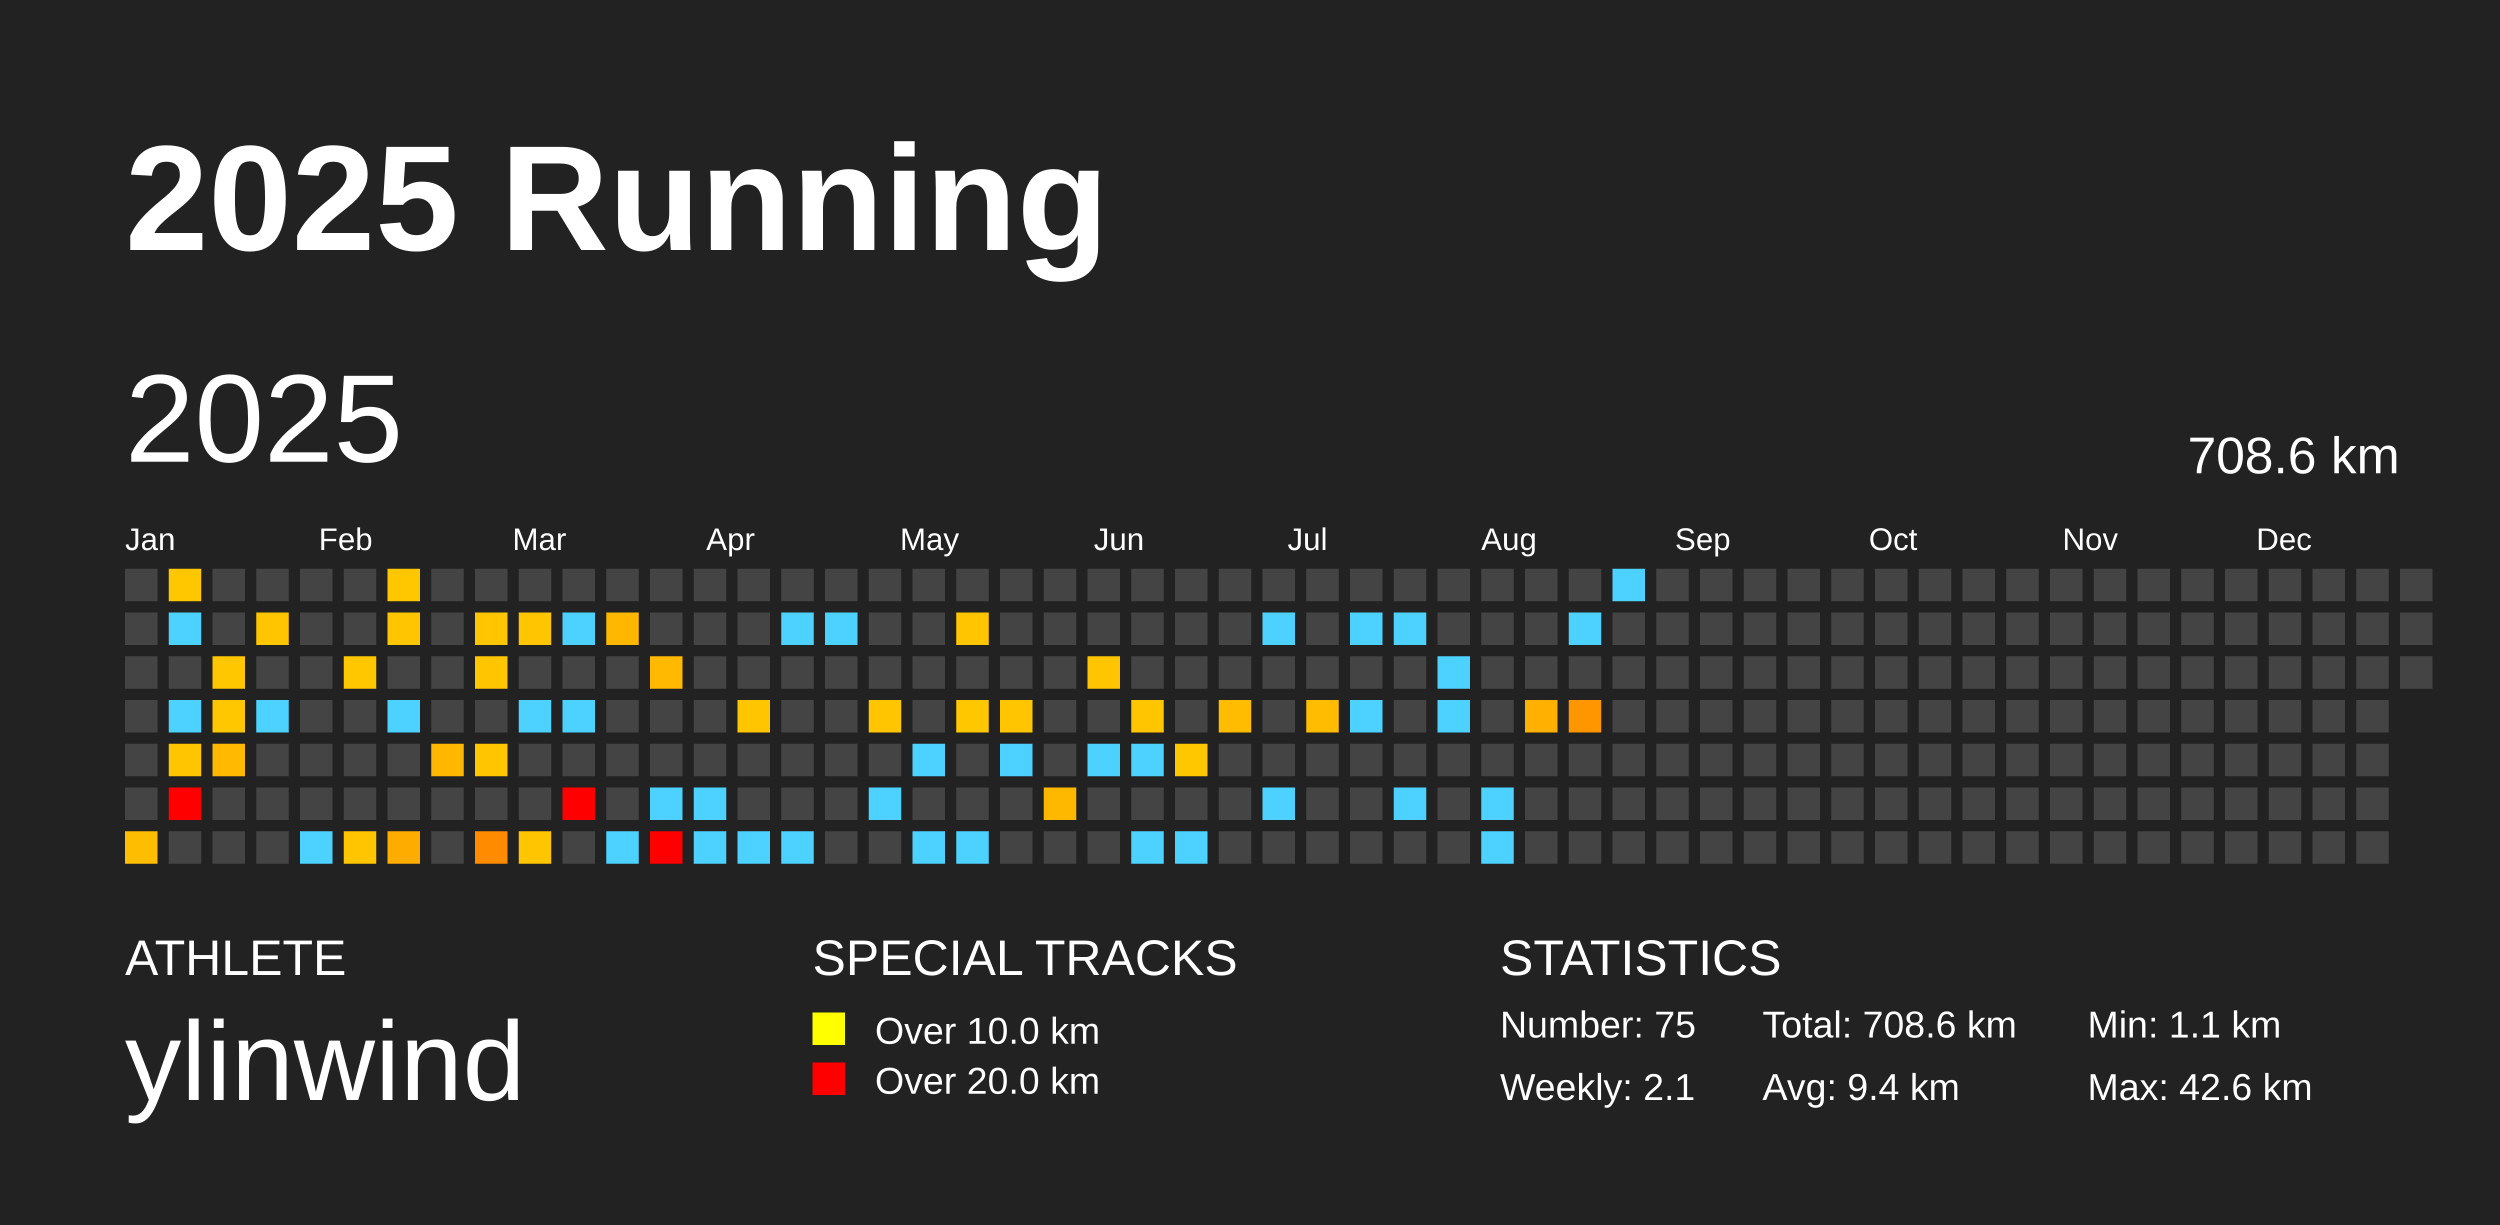
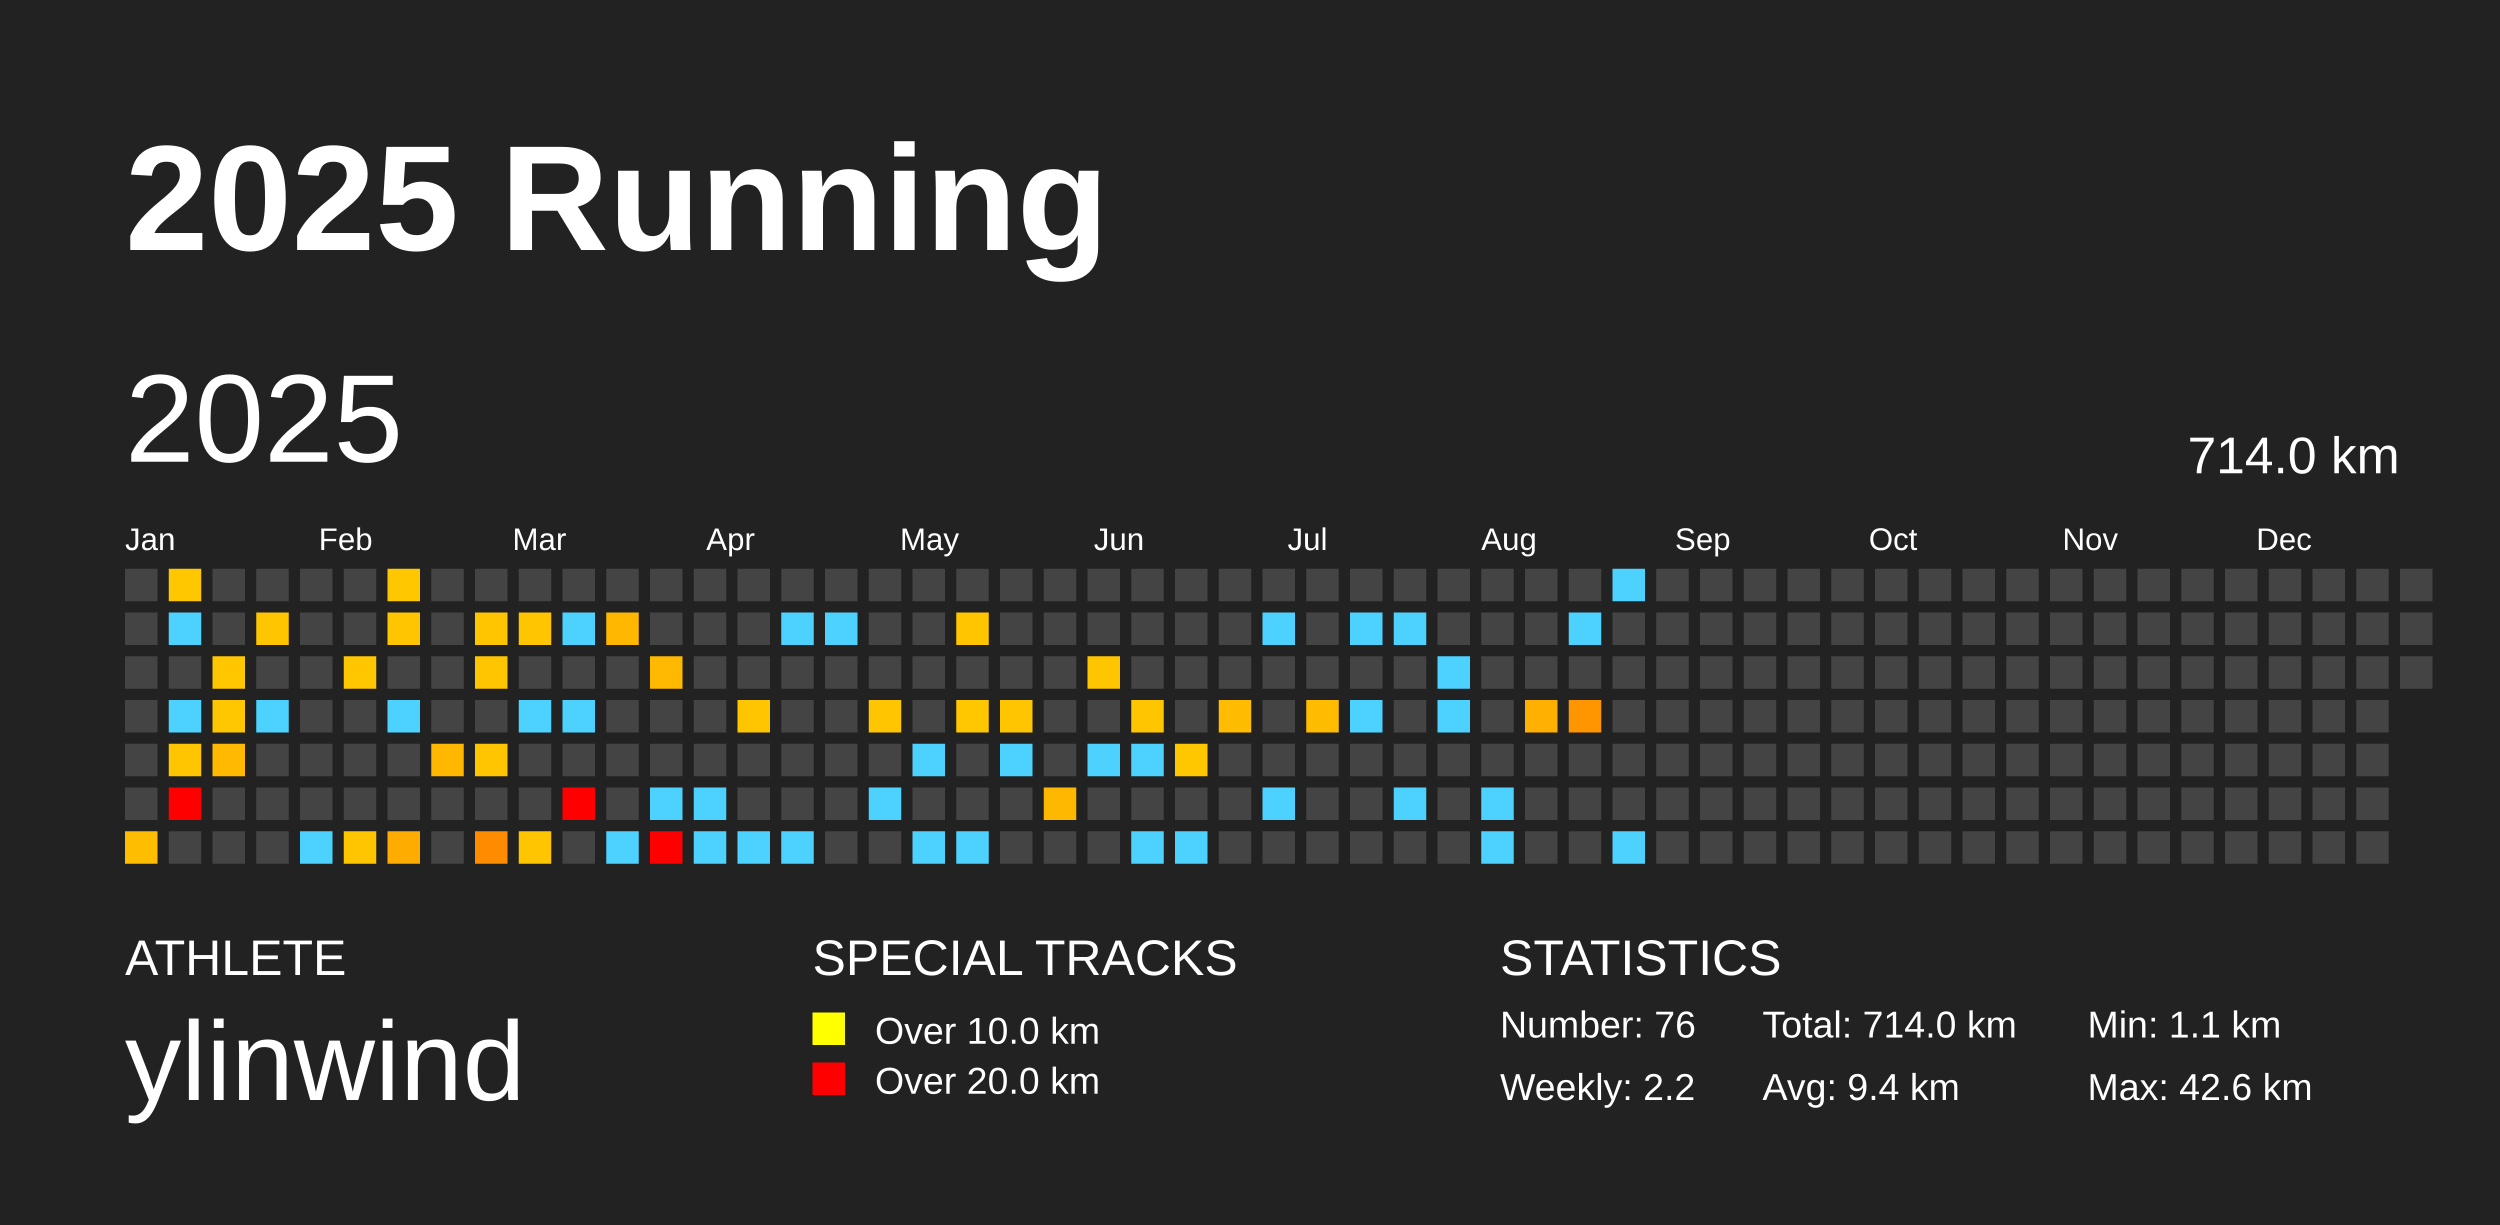
<svg xmlns="http://www.w3.org/2000/svg" baseProfile="full" height="98mm" version="1.1" viewBox="0,0,200,98" width="200mm">
  <defs />
  <rect fill="#222222" height="98" width="200" x="0" y="0" />
  <text fill="#FFFFFF" style="font-size:12px; font-family:Arial; font-weight:bold;" x="10" y="20">2025 Running</text>
  <text fill="#FFFFFF" style="font-size:4px; font-family:Arial" x="10" y="78">ATHLETE</text>
  <text fill="#FFFFFF" style="font-size:9px; font-family:Arial" x="10" y="88">ylinwind</text>
  <text fill="#FFFFFF" style="font-size:4px; font-family:Arial" x="65" y="78">SPECIAL TRACKS</text>
  <rect fill="yellow" height="2.6" width="2.6" x="65" y="81" />
  <text fill="#FFFFFF" style="font-size:3px; font-family:Arial" x="70" y="83.5">Over 10.0 km</text>
  <rect fill="red" height="2.6" width="2.6" x="65" y="85" />
  <text fill="#FFFFFF" style="font-size:3px; font-family:Arial" x="70" y="87.5">Over 20.0 km</text>
  <text fill="#FFFFFF" style="font-size:4px; font-family:Arial" x="120" y="78">STATISTICS</text>
-   <text fill="#FFFFFF" style="font-size:3px; font-family:Arial" x="120" y="83">Number: 75</text>
-   <text fill="#FFFFFF" style="font-size:3px; font-family:Arial" x="120" y="88">Weekly: 2.1</text>
-   <text fill="#FFFFFF" style="font-size:3px; font-family:Arial" x="141" y="83">Total: 708.6 km</text>
+   <text fill="#FFFFFF" style="font-size:3px; font-family:Arial" x="120" y="83">Number: 76</text>
+   <text fill="#FFFFFF" style="font-size:3px; font-family:Arial" x="120" y="88">Weekly: 2.2</text>
+   <text fill="#FFFFFF" style="font-size:3px; font-family:Arial" x="141" y="83">Total: 714.0 km</text>
  <text fill="#FFFFFF" style="font-size:3px; font-family:Arial" x="141" y="88">Avg: 9.4 km</text>
  <text fill="#FFFFFF" style="font-size:3px; font-family:Arial" x="167" y="83">Min: 1.1 km</text>
  <text fill="#FFFFFF" style="font-size:3px; font-family:Arial" x="167" y="88">Max: 42.6 km</text>
  <text dominant-baseline="hanging" fill="#FFFFFF" style="font-size:10.0px; font-family:Arial;" x="10" y="30">2025</text>
-   <text dominant-baseline="hanging" fill="#FFFFFF" style="font-size:4.125px; font-family:Arial;" x="175" y="35">708.6 km</text>
+   <text dominant-baseline="hanging" fill="#FFFFFF" style="font-size:4.125px; font-family:Arial;" x="175" y="35">714.0 km</text>
  <text fill="#FFFFFF" style="font-size:2.5px; font-family:Arial" x="10.0" y="44">Jan</text>
  <text fill="#FFFFFF" style="font-size:2.5px; font-family:Arial" x="25.5" y="44">Feb</text>
  <text fill="#FFFFFF" style="font-size:2.5px; font-family:Arial" x="41.0" y="44">Mar</text>
  <text fill="#FFFFFF" style="font-size:2.5px; font-family:Arial" x="56.5" y="44">Apr</text>
  <text fill="#FFFFFF" style="font-size:2.5px; font-family:Arial" x="72.0" y="44">May</text>
  <text fill="#FFFFFF" style="font-size:2.5px; font-family:Arial" x="87.5" y="44">Jun</text>
  <text fill="#FFFFFF" style="font-size:2.5px; font-family:Arial" x="103.0" y="44">Jul</text>
  <text fill="#FFFFFF" style="font-size:2.5px; font-family:Arial" x="118.5" y="44">Aug</text>
  <text fill="#FFFFFF" style="font-size:2.5px; font-family:Arial" x="134.0" y="44">Sep</text>
  <text fill="#FFFFFF" style="font-size:2.5px; font-family:Arial" x="149.5" y="44">Oct</text>
  <text fill="#FFFFFF" style="font-size:2.5px; font-family:Arial" x="165.0" y="44">Nov</text>
  <text fill="#FFFFFF" style="font-size:2.5px; font-family:Arial" x="180.5" y="44">Dec</text>
  <rect fill="#444444" height="2.6" width="2.6" x="10.0" y="45.5" />
  <rect fill="#444444" height="2.6" width="2.6" x="10.0" y="49.0" />
  <rect fill="#444444" height="2.6" width="2.6" x="10.0" y="52.5" />
  <rect fill="#444444" height="2.6" width="2.6" x="10.0" y="56.0" />
  <rect fill="#444444" height="2.6" width="2.6" x="10.0" y="59.5" />
  <rect fill="#444444" height="2.6" width="2.6" x="10.0" y="63.0" />
  <rect fill="#ffbd00" height="2.6" width="2.6" x="10.0" y="66.5" />
  <rect fill="#ffc700" height="2.6" width="2.6" x="13.5" y="45.5" />
  <rect fill="#4dd2ff" height="2.6" width="2.6" x="13.5" y="49.0" />
  <rect fill="#444444" height="2.6" width="2.6" x="13.5" y="52.5" />
  <rect fill="#4dd2ff" height="2.6" width="2.6" x="13.5" y="56.0" />
  <rect fill="#ffc600" height="2.6" width="2.6" x="13.5" y="59.5" />
  <rect fill="red" height="2.6" width="2.6" x="13.5" y="63.0" />
  <rect fill="#444444" height="2.6" width="2.6" x="13.5" y="66.5" />
  <rect fill="#444444" height="2.6" width="2.6" x="17.0" y="45.5" />
  <rect fill="#444444" height="2.6" width="2.6" x="17.0" y="49.0" />
  <rect fill="#ffc700" height="2.6" width="2.6" x="17.0" y="52.5" />
  <rect fill="#ffc700" height="2.6" width="2.6" x="17.0" y="56.0" />
  <rect fill="#ffba00" height="2.6" width="2.6" x="17.0" y="59.5" />
  <rect fill="#444444" height="2.6" width="2.6" x="17.0" y="63.0" />
  <rect fill="#444444" height="2.6" width="2.6" x="17.0" y="66.5" />
  <rect fill="#444444" height="2.6" width="2.6" x="20.5" y="45.5" />
  <rect fill="#ffc600" height="2.6" width="2.6" x="20.5" y="49.0" />
  <rect fill="#444444" height="2.6" width="2.6" x="20.5" y="52.5" />
  <rect fill="#4dd2ff" height="2.6" width="2.6" x="20.5" y="56.0" />
  <rect fill="#444444" height="2.6" width="2.6" x="20.5" y="59.5" />
  <rect fill="#444444" height="2.6" width="2.6" x="20.5" y="63.0" />
  <rect fill="#444444" height="2.6" width="2.6" x="20.5" y="66.5" />
  <rect fill="#444444" height="2.6" width="2.6" x="24.0" y="45.5" />
  <rect fill="#444444" height="2.6" width="2.6" x="24.0" y="49.0" />
  <rect fill="#444444" height="2.6" width="2.6" x="24.0" y="52.5" />
  <rect fill="#444444" height="2.6" width="2.6" x="24.0" y="56.0" />
  <rect fill="#444444" height="2.6" width="2.6" x="24.0" y="59.5" />
  <rect fill="#444444" height="2.6" width="2.6" x="24.0" y="63.0" />
  <rect fill="#4dd2ff" height="2.6" width="2.6" x="24.0" y="66.5" />
  <rect fill="#444444" height="2.6" width="2.6" x="27.5" y="45.5" />
  <rect fill="#444444" height="2.6" width="2.6" x="27.5" y="49.0" />
  <rect fill="#ffc700" height="2.6" width="2.6" x="27.5" y="52.5" />
  <rect fill="#444444" height="2.6" width="2.6" x="27.5" y="56.0" />
  <rect fill="#444444" height="2.6" width="2.6" x="27.5" y="59.5" />
  <rect fill="#444444" height="2.6" width="2.6" x="27.5" y="63.0" />
  <rect fill="#ffc600" height="2.6" width="2.6" x="27.5" y="66.5" />
  <rect fill="#ffc700" height="2.6" width="2.6" x="31.0" y="45.5" />
  <rect fill="#ffc600" height="2.6" width="2.6" x="31.0" y="49.0" />
  <rect fill="#444444" height="2.6" width="2.6" x="31.0" y="52.5" />
  <rect fill="#4dd2ff" height="2.6" width="2.6" x="31.0" y="56.0" />
  <rect fill="#444444" height="2.6" width="2.6" x="31.0" y="59.5" />
  <rect fill="#444444" height="2.6" width="2.6" x="31.0" y="63.0" />
  <rect fill="#ffac00" height="2.6" width="2.6" x="31.0" y="66.5" />
  <rect fill="#444444" height="2.6" width="2.6" x="34.5" y="45.5" />
  <rect fill="#444444" height="2.6" width="2.6" x="34.5" y="49.0" />
  <rect fill="#444444" height="2.6" width="2.6" x="34.5" y="52.5" />
  <rect fill="#444444" height="2.6" width="2.6" x="34.5" y="56.0" />
  <rect fill="#ffb700" height="2.6" width="2.6" x="34.5" y="59.5" />
  <rect fill="#444444" height="2.6" width="2.6" x="34.5" y="63.0" />
  <rect fill="#444444" height="2.6" width="2.6" x="34.5" y="66.5" />
  <rect fill="#444444" height="2.6" width="2.6" x="38.0" y="45.5" />
  <rect fill="#ffc500" height="2.6" width="2.6" x="38.0" y="49.0" />
  <rect fill="#ffc600" height="2.6" width="2.6" x="38.0" y="52.5" />
  <rect fill="#444444" height="2.6" width="2.6" x="38.0" y="56.0" />
  <rect fill="#ffc600" height="2.6" width="2.6" x="38.0" y="59.5" />
  <rect fill="#444444" height="2.6" width="2.6" x="38.0" y="63.0" />
  <rect fill="#ff8c00" height="2.6" width="2.6" x="38.0" y="66.5" />
  <rect fill="#444444" height="2.6" width="2.6" x="41.5" y="45.5" />
  <rect fill="#ffc600" height="2.6" width="2.6" x="41.5" y="49.0" />
  <rect fill="#444444" height="2.6" width="2.6" x="41.5" y="52.5" />
  <rect fill="#4dd2ff" height="2.6" width="2.6" x="41.5" y="56.0" />
  <rect fill="#444444" height="2.6" width="2.6" x="41.5" y="59.5" />
  <rect fill="#444444" height="2.6" width="2.6" x="41.5" y="63.0" />
  <rect fill="#ffc600" height="2.6" width="2.6" x="41.5" y="66.5" />
  <rect fill="#444444" height="2.6" width="2.6" x="45.0" y="45.5" />
  <rect fill="#4dd2ff" height="2.6" width="2.6" x="45.0" y="49.0" />
  <rect fill="#444444" height="2.6" width="2.6" x="45.0" y="52.5" />
  <rect fill="#4dd2ff" height="2.6" width="2.6" x="45.0" y="56.0" />
  <rect fill="#444444" height="2.6" width="2.6" x="45.0" y="59.5" />
  <rect fill="red" height="2.6" width="2.6" x="45.0" y="63.0" />
  <rect fill="#444444" height="2.6" width="2.6" x="45.0" y="66.5" />
  <rect fill="#444444" height="2.6" width="2.6" x="48.5" y="45.5" />
  <rect fill="#ffb700" height="2.6" width="2.6" x="48.5" y="49.0" />
  <rect fill="#444444" height="2.6" width="2.6" x="48.5" y="52.5" />
  <rect fill="#444444" height="2.6" width="2.6" x="48.5" y="56.0" />
  <rect fill="#444444" height="2.6" width="2.6" x="48.5" y="59.5" />
  <rect fill="#444444" height="2.6" width="2.6" x="48.5" y="63.0" />
  <rect fill="#4dd2ff" height="2.6" width="2.6" x="48.5" y="66.5" />
  <rect fill="#444444" height="2.6" width="2.6" x="52.0" y="45.5" />
  <rect fill="#444444" height="2.6" width="2.6" x="52.0" y="49.0" />
  <rect fill="#ffb900" height="2.6" width="2.6" x="52.0" y="52.5" />
  <rect fill="#444444" height="2.6" width="2.6" x="52.0" y="56.0" />
  <rect fill="#444444" height="2.6" width="2.6" x="52.0" y="59.5" />
  <rect fill="#4dd2ff" height="2.6" width="2.6" x="52.0" y="63.0" />
  <rect fill="red" height="2.6" width="2.6" x="52.0" y="66.5" />
  <rect fill="#444444" height="2.6" width="2.6" x="55.5" y="45.5" />
  <rect fill="#444444" height="2.6" width="2.6" x="55.5" y="49.0" />
  <rect fill="#444444" height="2.6" width="2.6" x="55.5" y="52.5" />
  <rect fill="#444444" height="2.6" width="2.6" x="55.5" y="56.0" />
  <rect fill="#444444" height="2.6" width="2.6" x="55.5" y="59.5" />
  <rect fill="#4dd2ff" height="2.6" width="2.6" x="55.5" y="63.0" />
  <rect fill="#4dd2ff" height="2.6" width="2.6" x="55.5" y="66.5" />
  <rect fill="#444444" height="2.6" width="2.6" x="59.0" y="45.5" />
  <rect fill="#444444" height="2.6" width="2.6" x="59.0" y="49.0" />
  <rect fill="#444444" height="2.6" width="2.6" x="59.0" y="52.5" />
  <rect fill="#ffc600" height="2.6" width="2.6" x="59.0" y="56.0" />
  <rect fill="#444444" height="2.6" width="2.6" x="59.0" y="59.5" />
  <rect fill="#444444" height="2.6" width="2.6" x="59.0" y="63.0" />
  <rect fill="#4dd2ff" height="2.6" width="2.6" x="59.0" y="66.5" />
  <rect fill="#444444" height="2.6" width="2.6" x="62.5" y="45.5" />
  <rect fill="#4dd2ff" height="2.6" width="2.6" x="62.5" y="49.0" />
  <rect fill="#444444" height="2.6" width="2.6" x="62.5" y="52.5" />
  <rect fill="#444444" height="2.6" width="2.6" x="62.5" y="56.0" />
  <rect fill="#444444" height="2.6" width="2.6" x="62.5" y="59.5" />
  <rect fill="#444444" height="2.6" width="2.6" x="62.5" y="63.0" />
  <rect fill="#4dd2ff" height="2.6" width="2.6" x="62.5" y="66.5" />
  <rect fill="#444444" height="2.6" width="2.6" x="66.0" y="45.5" />
  <rect fill="#4dd2ff" height="2.6" width="2.6" x="66.0" y="49.0" />
  <rect fill="#444444" height="2.6" width="2.6" x="66.0" y="52.5" />
  <rect fill="#444444" height="2.6" width="2.6" x="66.0" y="56.0" />
  <rect fill="#444444" height="2.6" width="2.6" x="66.0" y="59.5" />
  <rect fill="#444444" height="2.6" width="2.6" x="66.0" y="63.0" />
  <rect fill="#444444" height="2.6" width="2.6" x="66.0" y="66.5" />
  <rect fill="#444444" height="2.6" width="2.6" x="69.5" y="45.5" />
  <rect fill="#444444" height="2.6" width="2.6" x="69.5" y="49.0" />
  <rect fill="#444444" height="2.6" width="2.6" x="69.5" y="52.5" />
  <rect fill="#ffc600" height="2.6" width="2.6" x="69.5" y="56.0" />
  <rect fill="#444444" height="2.6" width="2.6" x="69.5" y="59.5" />
  <rect fill="#4dd2ff" height="2.6" width="2.6" x="69.5" y="63.0" />
  <rect fill="#444444" height="2.6" width="2.6" x="69.5" y="66.5" />
  <rect fill="#444444" height="2.6" width="2.6" x="73.0" y="45.5" />
  <rect fill="#444444" height="2.6" width="2.6" x="73.0" y="49.0" />
  <rect fill="#444444" height="2.6" width="2.6" x="73.0" y="52.5" />
  <rect fill="#444444" height="2.6" width="2.6" x="73.0" y="56.0" />
  <rect fill="#4dd2ff" height="2.6" width="2.6" x="73.0" y="59.5" />
  <rect fill="#444444" height="2.6" width="2.6" x="73.0" y="63.0" />
  <rect fill="#4dd2ff" height="2.6" width="2.6" x="73.0" y="66.5" />
  <rect fill="#444444" height="2.6" width="2.6" x="76.5" y="45.5" />
  <rect fill="#ffc600" height="2.6" width="2.6" x="76.5" y="49.0" />
  <rect fill="#444444" height="2.6" width="2.6" x="76.5" y="52.5" />
  <rect fill="#ffc700" height="2.6" width="2.6" x="76.5" y="56.0" />
  <rect fill="#444444" height="2.6" width="2.6" x="76.5" y="59.5" />
  <rect fill="#444444" height="2.6" width="2.6" x="76.5" y="63.0" />
  <rect fill="#4dd2ff" height="2.6" width="2.6" x="76.5" y="66.5" />
  <rect fill="#444444" height="2.6" width="2.6" x="80.0" y="45.5" />
  <rect fill="#444444" height="2.6" width="2.6" x="80.0" y="49.0" />
  <rect fill="#444444" height="2.6" width="2.6" x="80.0" y="52.5" />
  <rect fill="#ffc600" height="2.6" width="2.6" x="80.0" y="56.0" />
  <rect fill="#4dd2ff" height="2.6" width="2.6" x="80.0" y="59.5" />
  <rect fill="#444444" height="2.6" width="2.6" x="80.0" y="63.0" />
  <rect fill="#444444" height="2.6" width="2.6" x="80.0" y="66.5" />
  <rect fill="#444444" height="2.6" width="2.6" x="83.5" y="45.5" />
  <rect fill="#444444" height="2.6" width="2.6" x="83.5" y="49.0" />
  <rect fill="#444444" height="2.6" width="2.6" x="83.5" y="52.5" />
  <rect fill="#444444" height="2.6" width="2.6" x="83.5" y="56.0" />
  <rect fill="#444444" height="2.6" width="2.6" x="83.5" y="59.5" />
  <rect fill="#ffb800" height="2.6" width="2.6" x="83.5" y="63.0" />
  <rect fill="#444444" height="2.6" width="2.6" x="83.5" y="66.5" />
  <rect fill="#444444" height="2.6" width="2.6" x="87.0" y="45.5" />
  <rect fill="#444444" height="2.6" width="2.6" x="87.0" y="49.0" />
  <rect fill="#ffc600" height="2.6" width="2.6" x="87.0" y="52.5" />
  <rect fill="#444444" height="2.6" width="2.6" x="87.0" y="56.0" />
  <rect fill="#4dd2ff" height="2.6" width="2.6" x="87.0" y="59.5" />
  <rect fill="#444444" height="2.6" width="2.6" x="87.0" y="63.0" />
  <rect fill="#444444" height="2.6" width="2.6" x="87.0" y="66.5" />
  <rect fill="#444444" height="2.6" width="2.6" x="90.5" y="45.5" />
  <rect fill="#444444" height="2.6" width="2.6" x="90.5" y="49.0" />
  <rect fill="#444444" height="2.6" width="2.6" x="90.5" y="52.5" />
  <rect fill="#ffc600" height="2.6" width="2.6" x="90.5" y="56.0" />
  <rect fill="#4dd2ff" height="2.6" width="2.6" x="90.5" y="59.5" />
  <rect fill="#444444" height="2.6" width="2.6" x="90.5" y="63.0" />
  <rect fill="#4dd2ff" height="2.6" width="2.6" x="90.5" y="66.5" />
  <rect fill="#444444" height="2.6" width="2.6" x="94.0" y="45.5" />
  <rect fill="#444444" height="2.6" width="2.6" x="94.0" y="49.0" />
  <rect fill="#444444" height="2.6" width="2.6" x="94.0" y="52.5" />
  <rect fill="#444444" height="2.6" width="2.6" x="94.0" y="56.0" />
  <rect fill="#ffc700" height="2.6" width="2.6" x="94.0" y="59.5" />
  <rect fill="#444444" height="2.6" width="2.6" x="94.0" y="63.0" />
  <rect fill="#4dd2ff" height="2.6" width="2.6" x="94.0" y="66.5" />
  <rect fill="#444444" height="2.6" width="2.6" x="97.5" y="45.5" />
  <rect fill="#444444" height="2.6" width="2.6" x="97.5" y="49.0" />
  <rect fill="#444444" height="2.6" width="2.6" x="97.5" y="52.5" />
  <rect fill="#ffbc00" height="2.6" width="2.6" x="97.5" y="56.0" />
  <rect fill="#444444" height="2.6" width="2.6" x="97.5" y="59.5" />
  <rect fill="#444444" height="2.6" width="2.6" x="97.5" y="63.0" />
  <rect fill="#444444" height="2.6" width="2.6" x="97.5" y="66.5" />
  <rect fill="#444444" height="2.6" width="2.6" x="101.0" y="45.5" />
  <rect fill="#4dd2ff" height="2.6" width="2.6" x="101.0" y="49.0" />
  <rect fill="#444444" height="2.6" width="2.6" x="101.0" y="52.5" />
  <rect fill="#444444" height="2.6" width="2.6" x="101.0" y="56.0" />
  <rect fill="#444444" height="2.6" width="2.6" x="101.0" y="59.5" />
  <rect fill="#4dd2ff" height="2.6" width="2.6" x="101.0" y="63.0" />
  <rect fill="#444444" height="2.6" width="2.6" x="101.0" y="66.5" />
  <rect fill="#444444" height="2.6" width="2.6" x="104.5" y="45.5" />
  <rect fill="#444444" height="2.6" width="2.6" x="104.5" y="49.0" />
  <rect fill="#444444" height="2.6" width="2.6" x="104.5" y="52.5" />
  <rect fill="#ffbc00" height="2.6" width="2.6" x="104.5" y="56.0" />
  <rect fill="#444444" height="2.6" width="2.6" x="104.5" y="59.5" />
  <rect fill="#444444" height="2.6" width="2.6" x="104.5" y="63.0" />
  <rect fill="#444444" height="2.6" width="2.6" x="104.5" y="66.5" />
  <rect fill="#444444" height="2.6" width="2.6" x="108.0" y="45.5" />
  <rect fill="#4dd2ff" height="2.6" width="2.6" x="108.0" y="49.0" />
  <rect fill="#444444" height="2.6" width="2.6" x="108.0" y="52.5" />
  <rect fill="#4dd2ff" height="2.6" width="2.6" x="108.0" y="56.0" />
  <rect fill="#444444" height="2.6" width="2.6" x="108.0" y="59.5" />
  <rect fill="#444444" height="2.6" width="2.6" x="108.0" y="63.0" />
  <rect fill="#444444" height="2.6" width="2.6" x="108.0" y="66.5" />
  <rect fill="#444444" height="2.6" width="2.6" x="111.5" y="45.5" />
  <rect fill="#4dd2ff" height="2.6" width="2.6" x="111.5" y="49.0" />
  <rect fill="#444444" height="2.6" width="2.6" x="111.5" y="52.5" />
  <rect fill="#444444" height="2.6" width="2.6" x="111.5" y="56.0" />
  <rect fill="#444444" height="2.6" width="2.6" x="111.5" y="59.5" />
  <rect fill="#4dd2ff" height="2.6" width="2.6" x="111.5" y="63.0" />
  <rect fill="#444444" height="2.6" width="2.6" x="111.5" y="66.5" />
  <rect fill="#444444" height="2.6" width="2.6" x="115.0" y="45.5" />
  <rect fill="#444444" height="2.6" width="2.6" x="115.0" y="49.0" />
  <rect fill="#4dd2ff" height="2.6" width="2.6" x="115.0" y="52.5" />
  <rect fill="#4dd2ff" height="2.6" width="2.6" x="115.0" y="56.0" />
  <rect fill="#444444" height="2.6" width="2.6" x="115.0" y="59.5" />
  <rect fill="#444444" height="2.6" width="2.6" x="115.0" y="63.0" />
  <rect fill="#444444" height="2.6" width="2.6" x="115.0" y="66.5" />
  <rect fill="#444444" height="2.6" width="2.6" x="118.5" y="45.5" />
  <rect fill="#444444" height="2.6" width="2.6" x="118.5" y="49.0" />
  <rect fill="#444444" height="2.6" width="2.6" x="118.5" y="52.5" />
  <rect fill="#444444" height="2.6" width="2.6" x="118.5" y="56.0" />
  <rect fill="#444444" height="2.6" width="2.6" x="118.5" y="59.5" />
  <rect fill="#4dd2ff" height="2.6" width="2.6" x="118.5" y="63.0" />
  <rect fill="#4dd2ff" height="2.6" width="2.6" x="118.5" y="66.5" />
  <rect fill="#444444" height="2.6" width="2.6" x="122.0" y="45.5" />
  <rect fill="#444444" height="2.6" width="2.6" x="122.0" y="49.0" />
  <rect fill="#444444" height="2.6" width="2.6" x="122.0" y="52.5" />
  <rect fill="#ffb000" height="2.6" width="2.6" x="122.0" y="56.0" />
  <rect fill="#444444" height="2.6" width="2.6" x="122.0" y="59.5" />
  <rect fill="#444444" height="2.6" width="2.6" x="122.0" y="63.0" />
  <rect fill="#444444" height="2.6" width="2.6" x="122.0" y="66.5" />
  <rect fill="#444444" height="2.6" width="2.6" x="125.5" y="45.5" />
  <rect fill="#4dd2ff" height="2.6" width="2.6" x="125.5" y="49.0" />
  <rect fill="#444444" height="2.6" width="2.6" x="125.5" y="52.5" />
  <rect fill="#ff9600" height="2.6" width="2.6" x="125.5" y="56.0" />
  <rect fill="#444444" height="2.6" width="2.6" x="125.5" y="59.5" />
  <rect fill="#444444" height="2.6" width="2.6" x="125.5" y="63.0" />
  <rect fill="#444444" height="2.6" width="2.6" x="125.5" y="66.5" />
  <rect fill="#4dd2ff" height="2.6" width="2.6" x="129.0" y="45.5" />
  <rect fill="#444444" height="2.6" width="2.6" x="129.0" y="49.0" />
  <rect fill="#444444" height="2.6" width="2.6" x="129.0" y="52.5" />
  <rect fill="#444444" height="2.6" width="2.6" x="129.0" y="56.0" />
  <rect fill="#444444" height="2.6" width="2.6" x="129.0" y="59.5" />
  <rect fill="#444444" height="2.6" width="2.6" x="129.0" y="63.0" />
-   <rect fill="#444444" height="2.6" width="2.6" x="129.0" y="66.5" />
+   <rect fill="#4dd2ff" height="2.6" width="2.6" x="129.0" y="66.5" />
  <rect fill="#444444" height="2.6" width="2.6" x="132.5" y="45.5" />
  <rect fill="#444444" height="2.6" width="2.6" x="132.5" y="49.0" />
  <rect fill="#444444" height="2.6" width="2.6" x="132.5" y="52.5" />
  <rect fill="#444444" height="2.6" width="2.6" x="132.5" y="56.0" />
  <rect fill="#444444" height="2.6" width="2.6" x="132.5" y="59.5" />
  <rect fill="#444444" height="2.6" width="2.6" x="132.5" y="63.0" />
  <rect fill="#444444" height="2.6" width="2.6" x="132.5" y="66.5" />
  <rect fill="#444444" height="2.6" width="2.6" x="136.0" y="45.5" />
  <rect fill="#444444" height="2.6" width="2.6" x="136.0" y="49.0" />
  <rect fill="#444444" height="2.6" width="2.6" x="136.0" y="52.5" />
  <rect fill="#444444" height="2.6" width="2.6" x="136.0" y="56.0" />
  <rect fill="#444444" height="2.6" width="2.6" x="136.0" y="59.5" />
  <rect fill="#444444" height="2.6" width="2.6" x="136.0" y="63.0" />
  <rect fill="#444444" height="2.6" width="2.6" x="136.0" y="66.5" />
  <rect fill="#444444" height="2.6" width="2.6" x="139.5" y="45.5" />
  <rect fill="#444444" height="2.6" width="2.6" x="139.5" y="49.0" />
  <rect fill="#444444" height="2.6" width="2.6" x="139.5" y="52.5" />
  <rect fill="#444444" height="2.6" width="2.6" x="139.5" y="56.0" />
  <rect fill="#444444" height="2.6" width="2.6" x="139.5" y="59.5" />
  <rect fill="#444444" height="2.6" width="2.6" x="139.5" y="63.0" />
  <rect fill="#444444" height="2.6" width="2.6" x="139.5" y="66.5" />
  <rect fill="#444444" height="2.6" width="2.6" x="143.0" y="45.5" />
  <rect fill="#444444" height="2.6" width="2.6" x="143.0" y="49.0" />
  <rect fill="#444444" height="2.6" width="2.6" x="143.0" y="52.5" />
  <rect fill="#444444" height="2.6" width="2.6" x="143.0" y="56.0" />
  <rect fill="#444444" height="2.6" width="2.6" x="143.0" y="59.5" />
  <rect fill="#444444" height="2.6" width="2.6" x="143.0" y="63.0" />
  <rect fill="#444444" height="2.6" width="2.6" x="143.0" y="66.5" />
  <rect fill="#444444" height="2.6" width="2.6" x="146.5" y="45.5" />
  <rect fill="#444444" height="2.6" width="2.6" x="146.5" y="49.0" />
  <rect fill="#444444" height="2.6" width="2.6" x="146.5" y="52.5" />
  <rect fill="#444444" height="2.6" width="2.6" x="146.5" y="56.0" />
  <rect fill="#444444" height="2.6" width="2.6" x="146.5" y="59.5" />
  <rect fill="#444444" height="2.6" width="2.6" x="146.5" y="63.0" />
  <rect fill="#444444" height="2.6" width="2.6" x="146.5" y="66.5" />
  <rect fill="#444444" height="2.6" width="2.6" x="150.0" y="45.5" />
  <rect fill="#444444" height="2.6" width="2.6" x="150.0" y="49.0" />
  <rect fill="#444444" height="2.6" width="2.6" x="150.0" y="52.5" />
  <rect fill="#444444" height="2.6" width="2.6" x="150.0" y="56.0" />
  <rect fill="#444444" height="2.6" width="2.6" x="150.0" y="59.5" />
  <rect fill="#444444" height="2.6" width="2.6" x="150.0" y="63.0" />
  <rect fill="#444444" height="2.6" width="2.6" x="150.0" y="66.5" />
  <rect fill="#444444" height="2.6" width="2.6" x="153.5" y="45.5" />
  <rect fill="#444444" height="2.6" width="2.6" x="153.5" y="49.0" />
  <rect fill="#444444" height="2.6" width="2.6" x="153.5" y="52.5" />
  <rect fill="#444444" height="2.6" width="2.6" x="153.5" y="56.0" />
  <rect fill="#444444" height="2.6" width="2.6" x="153.5" y="59.5" />
  <rect fill="#444444" height="2.6" width="2.6" x="153.5" y="63.0" />
  <rect fill="#444444" height="2.6" width="2.6" x="153.5" y="66.5" />
  <rect fill="#444444" height="2.6" width="2.6" x="157.0" y="45.5" />
  <rect fill="#444444" height="2.6" width="2.6" x="157.0" y="49.0" />
  <rect fill="#444444" height="2.6" width="2.6" x="157.0" y="52.5" />
  <rect fill="#444444" height="2.6" width="2.6" x="157.0" y="56.0" />
  <rect fill="#444444" height="2.6" width="2.6" x="157.0" y="59.5" />
  <rect fill="#444444" height="2.6" width="2.6" x="157.0" y="63.0" />
  <rect fill="#444444" height="2.6" width="2.6" x="157.0" y="66.5" />
  <rect fill="#444444" height="2.6" width="2.6" x="160.5" y="45.5" />
  <rect fill="#444444" height="2.6" width="2.6" x="160.5" y="49.0" />
  <rect fill="#444444" height="2.6" width="2.6" x="160.5" y="52.5" />
  <rect fill="#444444" height="2.6" width="2.6" x="160.5" y="56.0" />
  <rect fill="#444444" height="2.6" width="2.6" x="160.5" y="59.5" />
  <rect fill="#444444" height="2.6" width="2.6" x="160.5" y="63.0" />
  <rect fill="#444444" height="2.6" width="2.6" x="160.5" y="66.5" />
  <rect fill="#444444" height="2.6" width="2.6" x="164.0" y="45.5" />
  <rect fill="#444444" height="2.6" width="2.6" x="164.0" y="49.0" />
  <rect fill="#444444" height="2.6" width="2.6" x="164.0" y="52.5" />
  <rect fill="#444444" height="2.6" width="2.6" x="164.0" y="56.0" />
  <rect fill="#444444" height="2.6" width="2.6" x="164.0" y="59.5" />
  <rect fill="#444444" height="2.6" width="2.6" x="164.0" y="63.0" />
  <rect fill="#444444" height="2.6" width="2.6" x="164.0" y="66.5" />
  <rect fill="#444444" height="2.6" width="2.6" x="167.5" y="45.5" />
  <rect fill="#444444" height="2.6" width="2.6" x="167.5" y="49.0" />
  <rect fill="#444444" height="2.6" width="2.6" x="167.5" y="52.5" />
  <rect fill="#444444" height="2.6" width="2.6" x="167.5" y="56.0" />
  <rect fill="#444444" height="2.6" width="2.6" x="167.5" y="59.5" />
  <rect fill="#444444" height="2.6" width="2.6" x="167.5" y="63.0" />
  <rect fill="#444444" height="2.6" width="2.6" x="167.5" y="66.5" />
  <rect fill="#444444" height="2.6" width="2.6" x="171.0" y="45.5" />
  <rect fill="#444444" height="2.6" width="2.6" x="171.0" y="49.0" />
  <rect fill="#444444" height="2.6" width="2.6" x="171.0" y="52.5" />
  <rect fill="#444444" height="2.6" width="2.6" x="171.0" y="56.0" />
  <rect fill="#444444" height="2.6" width="2.6" x="171.0" y="59.5" />
  <rect fill="#444444" height="2.6" width="2.6" x="171.0" y="63.0" />
  <rect fill="#444444" height="2.6" width="2.6" x="171.0" y="66.5" />
  <rect fill="#444444" height="2.6" width="2.6" x="174.5" y="45.5" />
  <rect fill="#444444" height="2.6" width="2.6" x="174.5" y="49.0" />
  <rect fill="#444444" height="2.6" width="2.6" x="174.5" y="52.5" />
  <rect fill="#444444" height="2.6" width="2.6" x="174.5" y="56.0" />
  <rect fill="#444444" height="2.6" width="2.6" x="174.5" y="59.5" />
  <rect fill="#444444" height="2.6" width="2.6" x="174.5" y="63.0" />
  <rect fill="#444444" height="2.6" width="2.6" x="174.5" y="66.5" />
  <rect fill="#444444" height="2.6" width="2.6" x="178.0" y="45.5" />
  <rect fill="#444444" height="2.6" width="2.6" x="178.0" y="49.0" />
  <rect fill="#444444" height="2.6" width="2.6" x="178.0" y="52.5" />
  <rect fill="#444444" height="2.6" width="2.6" x="178.0" y="56.0" />
  <rect fill="#444444" height="2.6" width="2.6" x="178.0" y="59.5" />
  <rect fill="#444444" height="2.6" width="2.6" x="178.0" y="63.0" />
  <rect fill="#444444" height="2.6" width="2.6" x="178.0" y="66.5" />
  <rect fill="#444444" height="2.6" width="2.6" x="181.5" y="45.5" />
  <rect fill="#444444" height="2.6" width="2.6" x="181.5" y="49.0" />
  <rect fill="#444444" height="2.6" width="2.6" x="181.5" y="52.5" />
  <rect fill="#444444" height="2.6" width="2.6" x="181.5" y="56.0" />
  <rect fill="#444444" height="2.6" width="2.6" x="181.5" y="59.5" />
  <rect fill="#444444" height="2.6" width="2.6" x="181.5" y="63.0" />
  <rect fill="#444444" height="2.6" width="2.6" x="181.5" y="66.5" />
  <rect fill="#444444" height="2.6" width="2.6" x="185.0" y="45.5" />
  <rect fill="#444444" height="2.6" width="2.6" x="185.0" y="49.0" />
  <rect fill="#444444" height="2.6" width="2.6" x="185.0" y="52.5" />
  <rect fill="#444444" height="2.6" width="2.6" x="185.0" y="56.0" />
  <rect fill="#444444" height="2.6" width="2.6" x="185.0" y="59.5" />
  <rect fill="#444444" height="2.6" width="2.6" x="185.0" y="63.0" />
  <rect fill="#444444" height="2.6" width="2.6" x="185.0" y="66.5" />
  <rect fill="#444444" height="2.6" width="2.6" x="188.5" y="45.5" />
  <rect fill="#444444" height="2.6" width="2.6" x="188.5" y="49.0" />
  <rect fill="#444444" height="2.6" width="2.6" x="188.5" y="52.5" />
  <rect fill="#444444" height="2.6" width="2.6" x="188.5" y="56.0" />
  <rect fill="#444444" height="2.6" width="2.6" x="188.5" y="59.5" />
  <rect fill="#444444" height="2.6" width="2.6" x="188.5" y="63.0" />
  <rect fill="#444444" height="2.6" width="2.6" x="188.5" y="66.5" />
  <rect fill="#444444" height="2.6" width="2.6" x="192.0" y="45.5" />
  <rect fill="#444444" height="2.6" width="2.6" x="192.0" y="49.0" />
  <rect fill="#444444" height="2.6" width="2.6" x="192.0" y="52.5" />
</svg>
